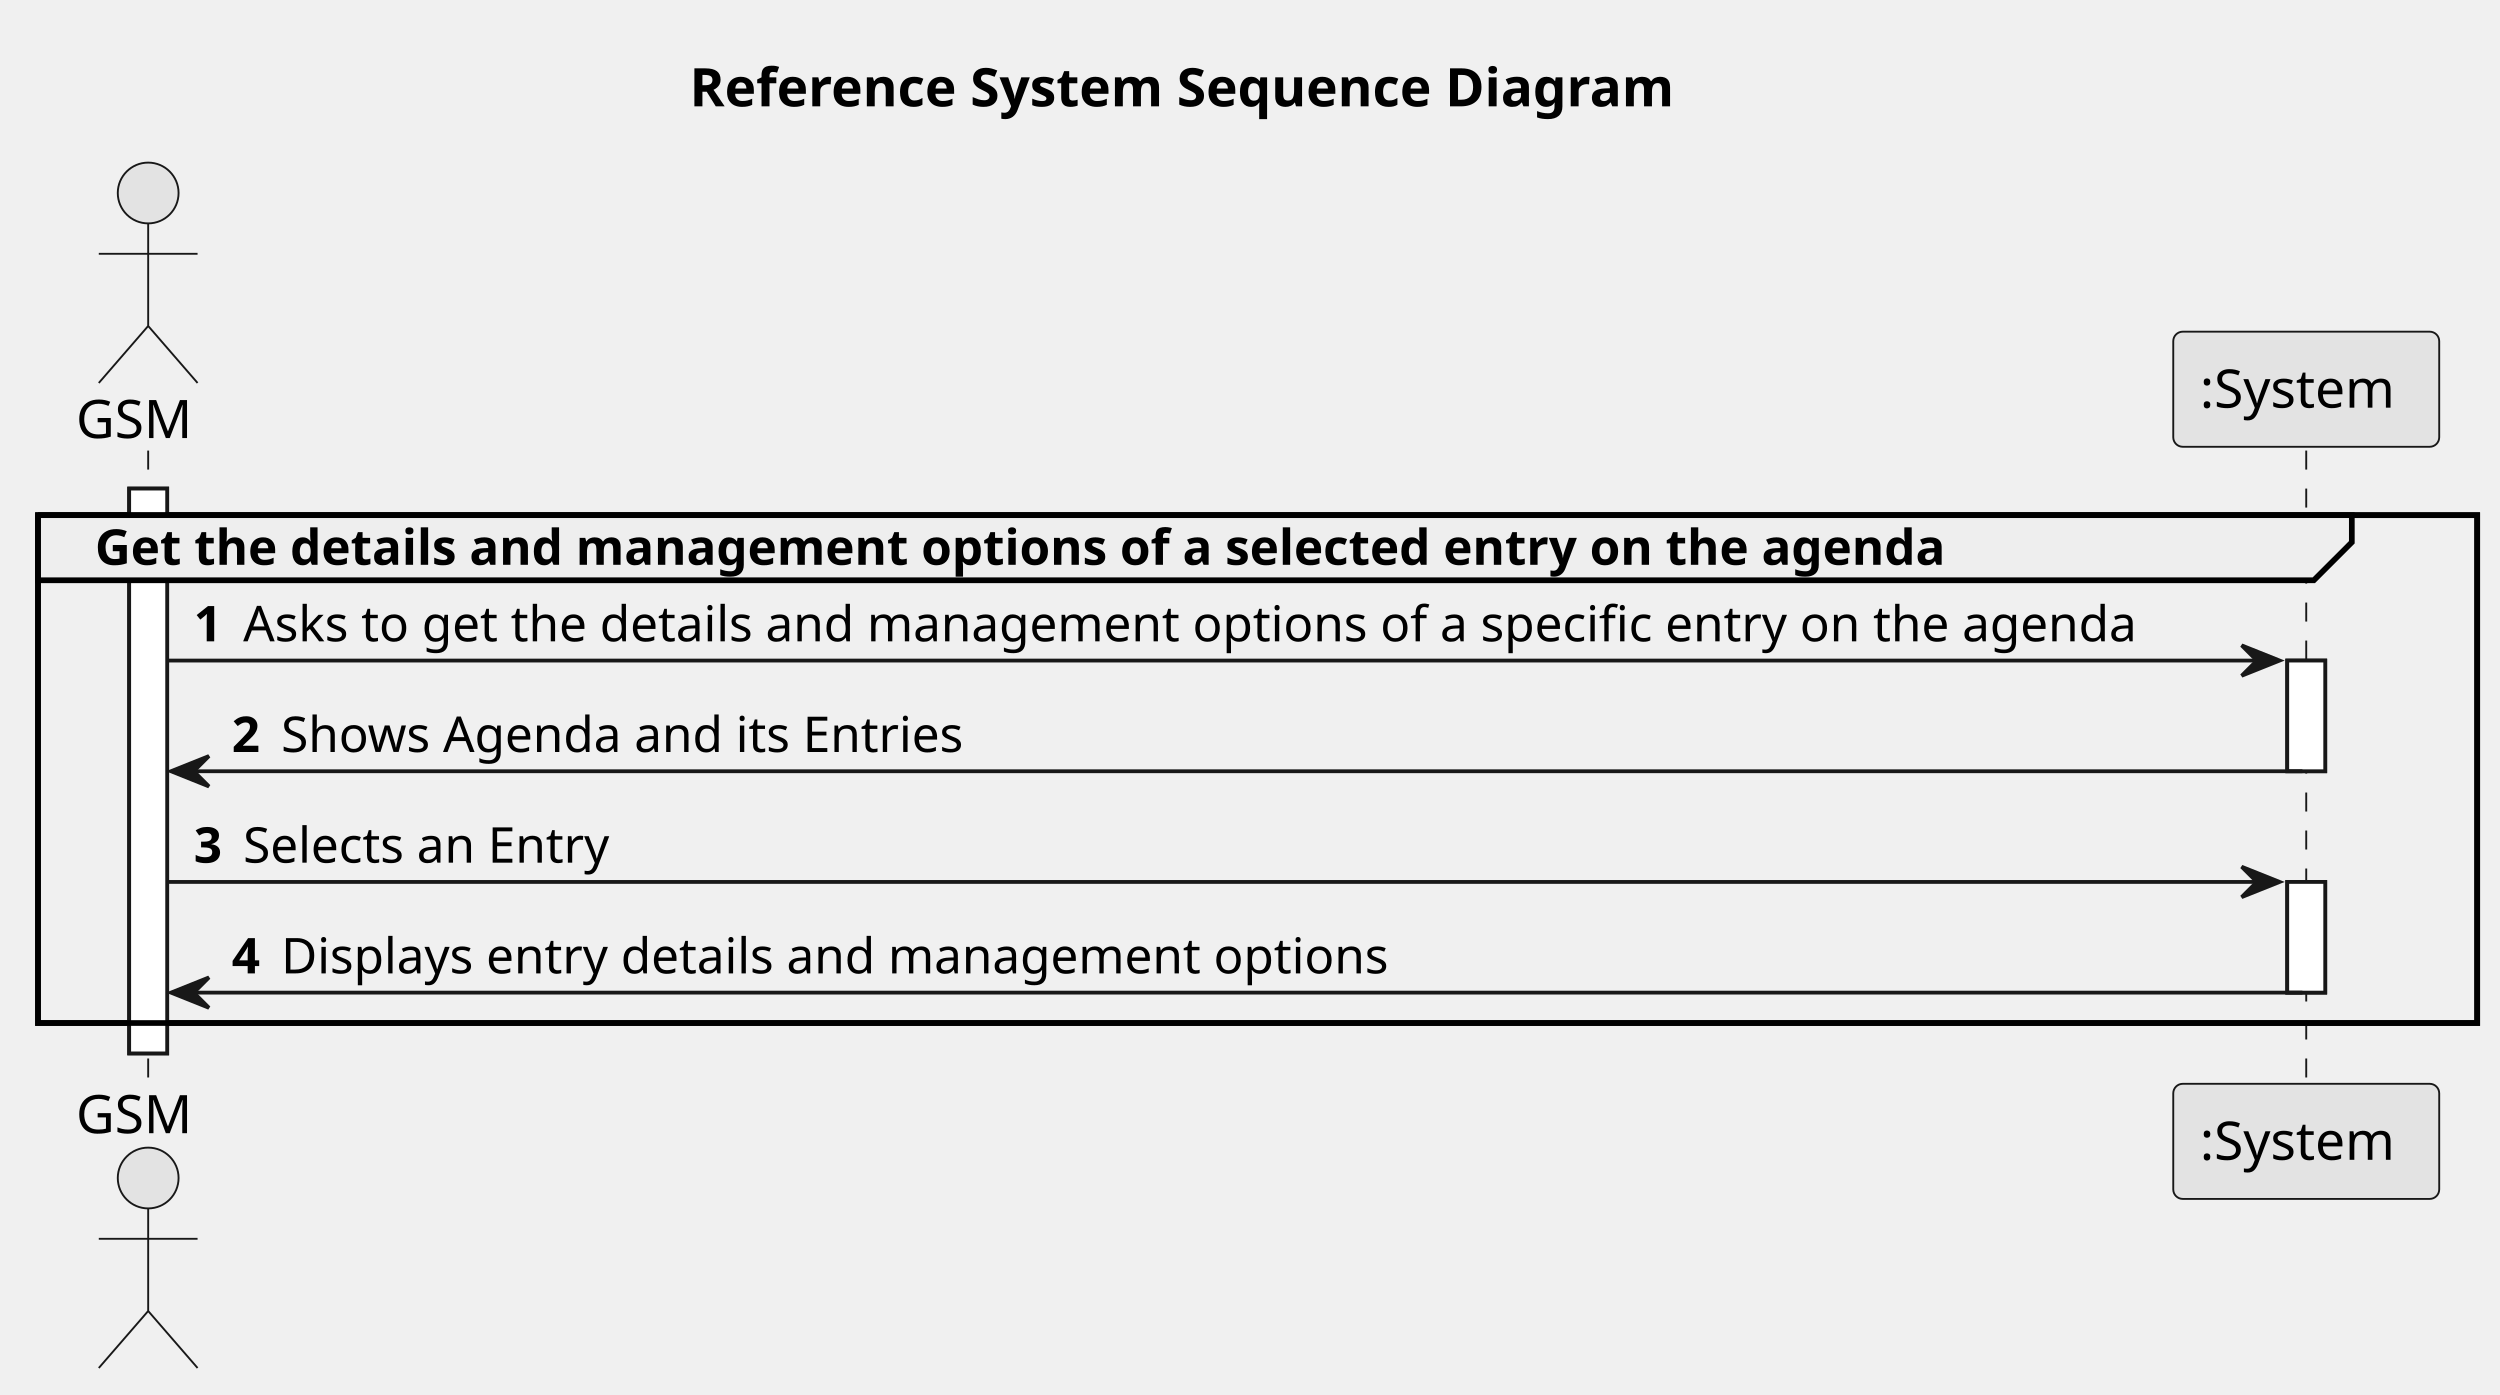
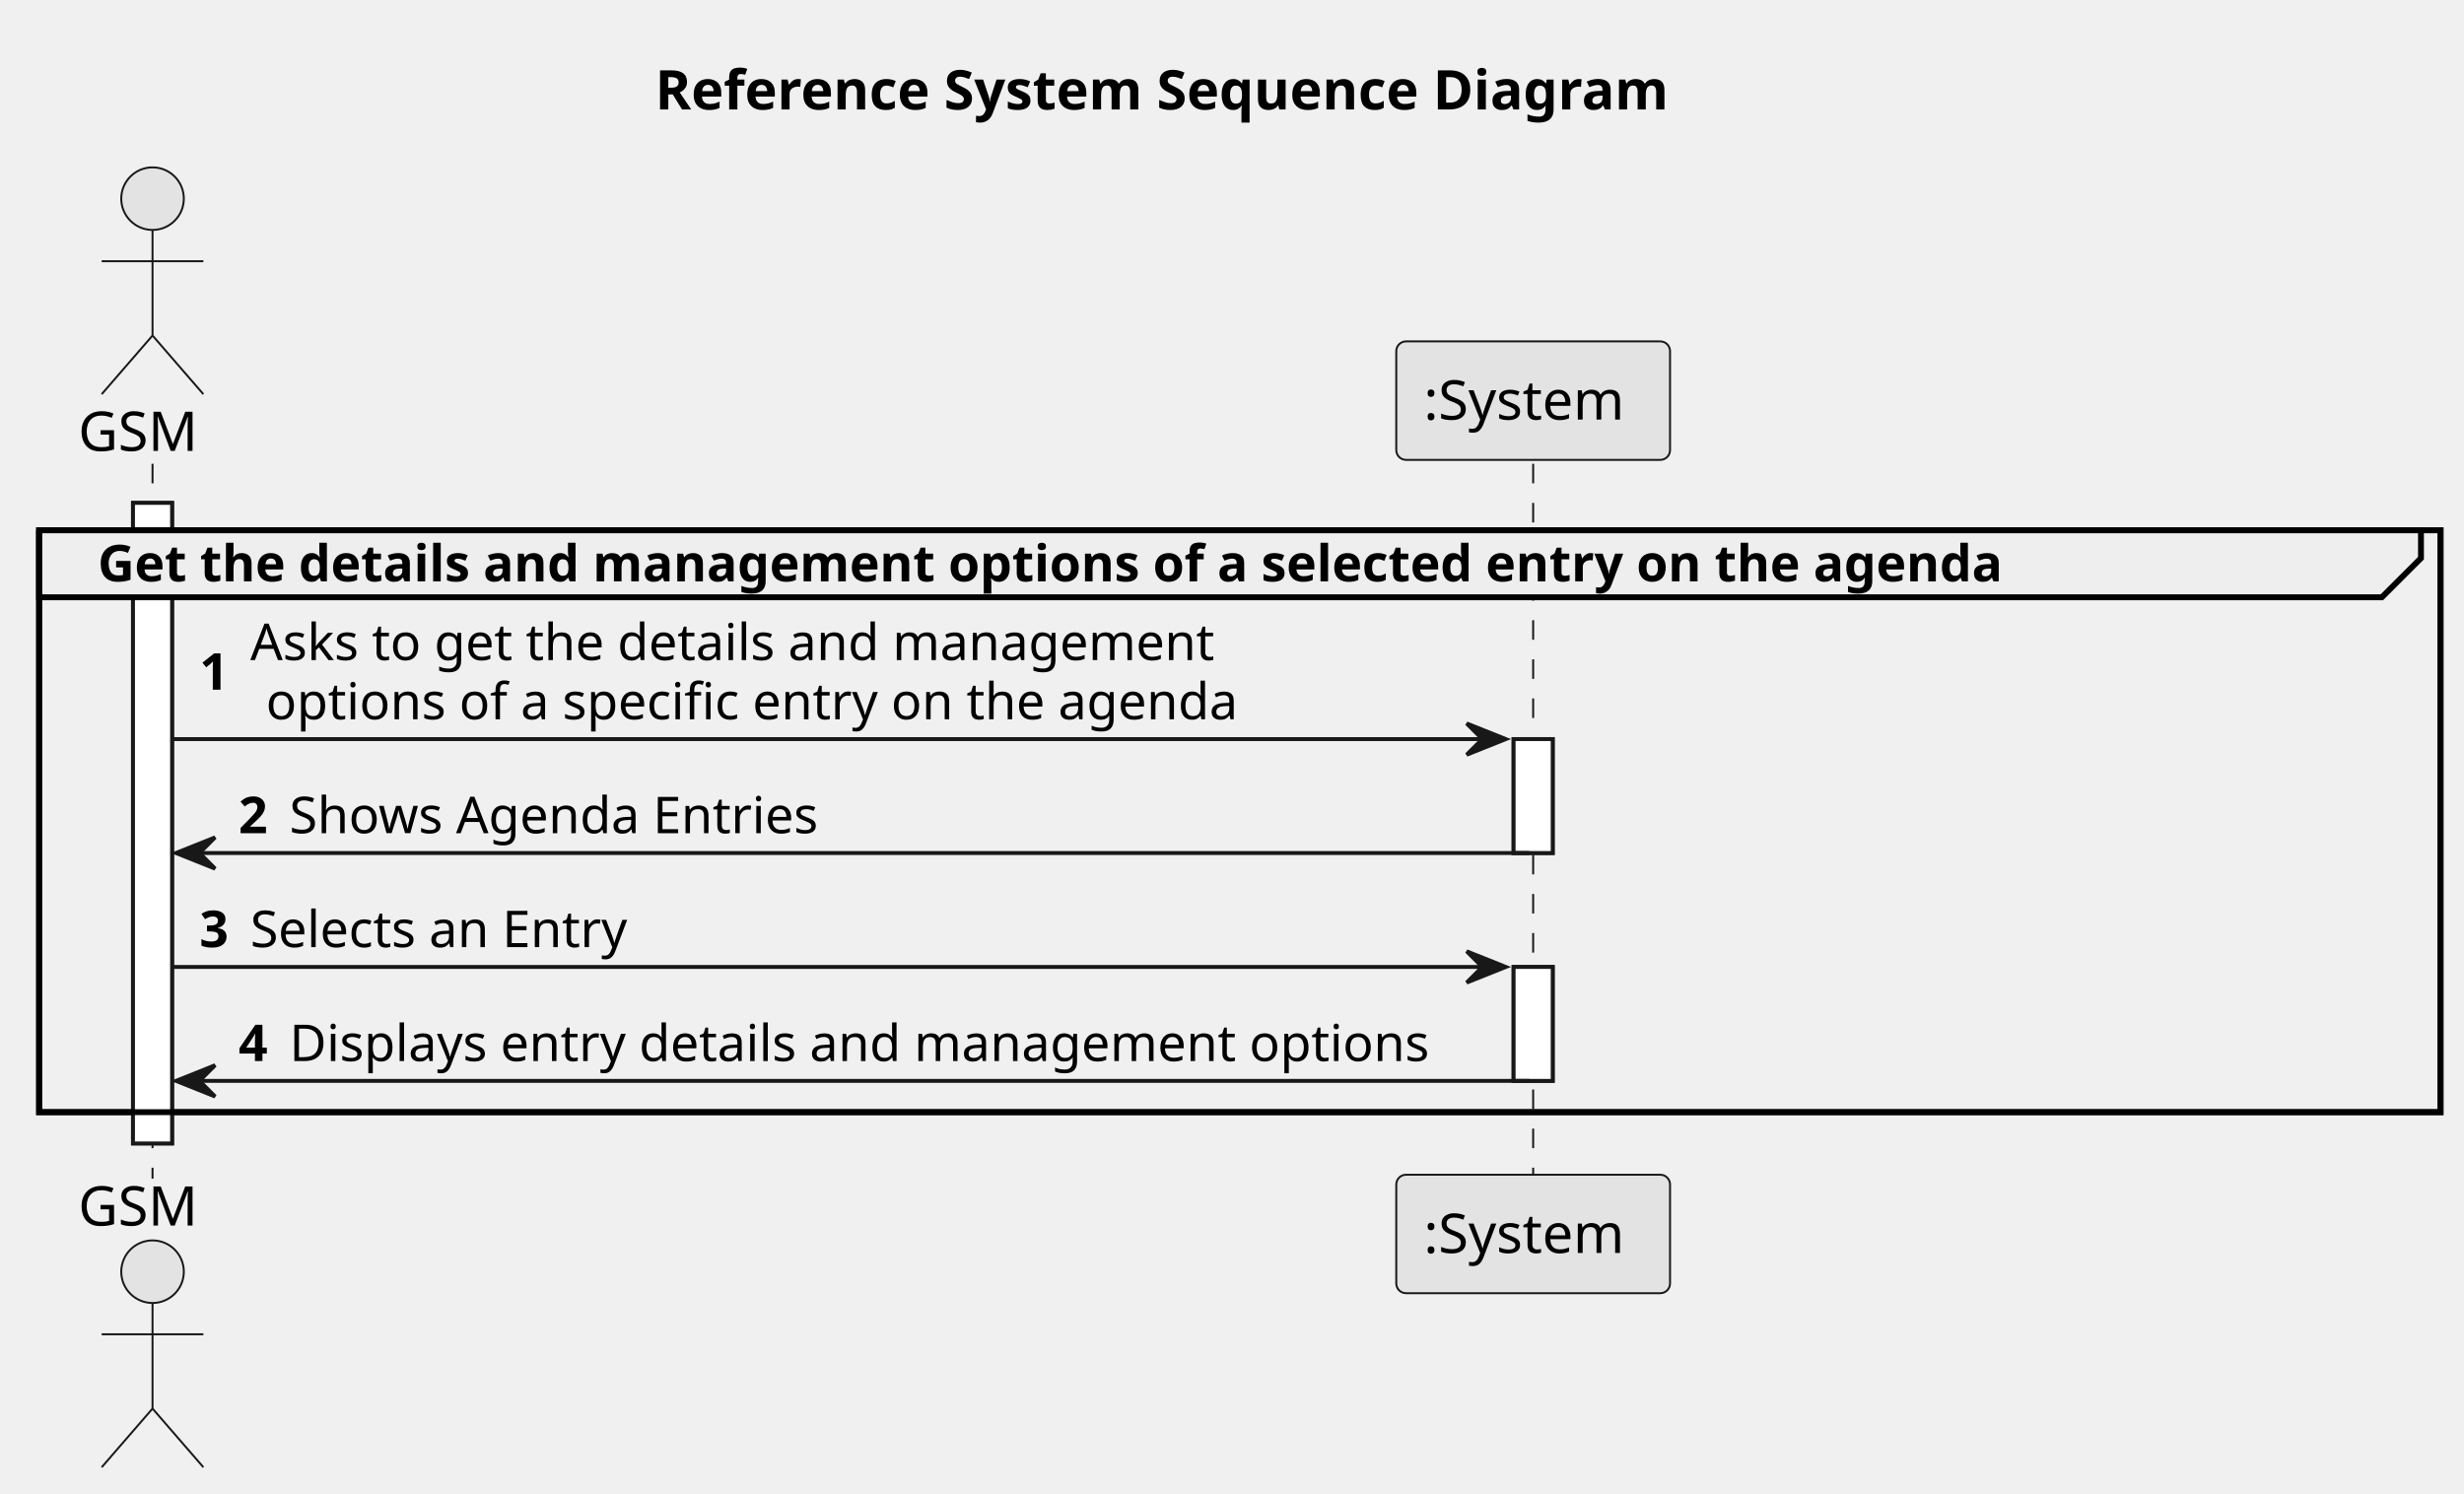
- <svg xmlns="http://www.w3.org/2000/svg" contentStyleType="text/css" height="367px" preserveAspectRatio="none" style="width:658px;height:367px;background:#FFFFFF;" version="1.1" viewBox="0 0 658 367" width="658px" zoomAndPan="magnify">
+ <svg xmlns="http://www.w3.org/2000/svg" contentStyleType="text/css" height="382px" preserveAspectRatio="none" style="width:630px;height:382px;background:#FFFFFF;" version="1.1" viewBox="0 0 630 382" width="630px" zoomAndPan="magnify">
  <defs />
  <g>
-     <text fill="#000000" font-family="sans-serif" font-size="14" font-weight="bold" lengthAdjust="spacing" textLength="298" x="181.5" y="27.995">Reference System Sequence Diagram</text>
-     <rect fill="#FFFFFF" height="148.664" style="stroke:#181818;stroke-width:1.0;" width="10" x="34" y="128.594" />
-     <rect fill="#FFFFFF" height="29.133" style="stroke:#181818;stroke-width:1.0;" width="10" x="602" y="173.859" />
-     <rect fill="#FFFFFF" height="29.133" style="stroke:#181818;stroke-width:1.0;" width="10" x="602" y="232.125" />
-     <rect fill="none" height="133.664" style="stroke:#000000;stroke-width:1.5;" width="642" x="10" y="135.594" />
-     <line style="stroke:#181818;stroke-width:0.5;stroke-dasharray:5.0,5.0;" x1="39" x2="39" y1="118.594" y2="286.258" />
-     <line style="stroke:#181818;stroke-width:0.5;stroke-dasharray:5.0,5.0;" x1="607" x2="607" y1="118.594" y2="286.258" />
+     <text fill="#000000" font-family="sans-serif" font-size="14" font-weight="bold" lengthAdjust="spacing" textLength="298" x="167.5" y="27.995">Reference System Sequence Diagram</text>
+     <rect fill="#FFFFFF" height="163.797" style="stroke:#181818;stroke-width:1.0;" width="10" x="34" y="128.594" />
+     <rect fill="#FFFFFF" height="29.133" style="stroke:#181818;stroke-width:1.0;" width="10" x="387" y="188.992" />
+     <rect fill="#FFFFFF" height="29.133" style="stroke:#181818;stroke-width:1.0;" width="10" x="387" y="247.258" />
+     <rect fill="none" height="148.797" style="stroke:#000000;stroke-width:1.5;" width="614" x="10" y="135.594" />
+     <line style="stroke:#181818;stroke-width:0.5;stroke-dasharray:5.0,5.0;" x1="39" x2="39" y1="118.594" y2="301.391" />
+     <line style="stroke:#181818;stroke-width:0.5;stroke-dasharray:5.0,5.0;" x1="392" x2="392" y1="118.594" y2="301.391" />
    <text fill="#000000" font-family="sans-serif" font-size="14" lengthAdjust="spacing" textLength="32" x="20" y="115.292">GSM</text>
    <ellipse cx="39" cy="50.797" fill="#E3E3E3" rx="8" ry="8" style="stroke:#181818;stroke-width:0.5;" />
    <path d="M39,58.797 L39,85.797 M26,66.797 L52,66.797 M39,85.797 L26,100.797 M39,85.797 L52,100.797 " fill="none" style="stroke:#181818;stroke-width:0.5;" />
-     <text fill="#000000" font-family="sans-serif" font-size="14" lengthAdjust="spacing" textLength="32" x="20" y="298.253">GSM</text>
-     <ellipse cx="39" cy="310.055" fill="#E3E3E3" rx="8" ry="8" style="stroke:#181818;stroke-width:0.5;" />
-     <path d="M39,318.055 L39,345.055 M26,326.055 L52,326.055 M39,345.055 L26,360.055 M39,345.055 L52,360.055 " fill="none" style="stroke:#181818;stroke-width:0.5;" />
-     <rect fill="#E3E3E3" height="30.297" rx="2.5" ry="2.5" style="stroke:#181818;stroke-width:0.5;" width="70" x="572" y="87.297" />
-     <text fill="#000000" font-family="sans-serif" font-size="14" lengthAdjust="spacing" textLength="56" x="579" y="107.292">:System</text>
-     <rect fill="#E3E3E3" height="30.297" rx="2.5" ry="2.5" style="stroke:#181818;stroke-width:0.5;" width="70" x="572" y="285.258" />
-     <text fill="#000000" font-family="sans-serif" font-size="14" lengthAdjust="spacing" textLength="56" x="579" y="305.253">:System</text>
-     <rect fill="#FFFFFF" height="148.664" style="stroke:#181818;stroke-width:1.0;" width="10" x="34" y="128.594" />
-     <rect fill="#FFFFFF" height="29.133" style="stroke:#181818;stroke-width:1.0;" width="10" x="602" y="173.859" />
-     <rect fill="#FFFFFF" height="29.133" style="stroke:#181818;stroke-width:1.0;" width="10" x="602" y="232.125" />
+     <text fill="#000000" font-family="sans-serif" font-size="14" lengthAdjust="spacing" textLength="32" x="20" y="313.386">GSM</text>
+     <ellipse cx="39" cy="325.188" fill="#E3E3E3" rx="8" ry="8" style="stroke:#181818;stroke-width:0.5;" />
+     <path d="M39,333.188 L39,360.188 M26,341.188 L52,341.188 M39,360.188 L26,375.188 M39,360.188 L52,375.188 " fill="none" style="stroke:#181818;stroke-width:0.5;" />
+     <rect fill="#E3E3E3" height="30.297" rx="2.5" ry="2.5" style="stroke:#181818;stroke-width:0.5;" width="70" x="357" y="87.297" />
+     <text fill="#000000" font-family="sans-serif" font-size="14" lengthAdjust="spacing" textLength="56" x="364" y="107.292">:System</text>
+     <rect fill="#E3E3E3" height="30.297" rx="2.5" ry="2.5" style="stroke:#181818;stroke-width:0.5;" width="70" x="357" y="300.391" />
+     <text fill="#000000" font-family="sans-serif" font-size="14" lengthAdjust="spacing" textLength="56" x="364" y="320.386">:System</text>
+     <rect fill="#FFFFFF" height="163.797" style="stroke:#181818;stroke-width:1.0;" width="10" x="34" y="128.594" />
+     <rect fill="#FFFFFF" height="29.133" style="stroke:#181818;stroke-width:1.0;" width="10" x="387" y="188.992" />
+     <rect fill="#FFFFFF" height="29.133" style="stroke:#181818;stroke-width:1.0;" width="10" x="387" y="247.258" />
    <path d="M10,135.594 L619,135.594 L619,142.727 L609,152.727 L10,152.727 L10,135.594 " fill="#EEEEEE" style="stroke:#000000;stroke-width:1.5;" />
-     <rect fill="none" height="133.664" style="stroke:#000000;stroke-width:1.5;" width="642" x="10" y="135.594" />
+     <rect fill="none" height="148.797" style="stroke:#000000;stroke-width:1.5;" width="614" x="10" y="135.594" />
    <text fill="#000000" font-family="sans-serif" font-size="13" font-weight="bold" lengthAdjust="spacing" textLength="564" x="25" y="148.661">Get the details and management options of a selected entry on the agenda</text>
-     <polygon fill="#181818" points="590,169.859,600,173.859,590,177.859,594,173.859" style="stroke:#181818;stroke-width:1.0;" />
-     <line style="stroke:#181818;stroke-width:1.0;" x1="44" x2="596" y1="173.859" y2="173.859" />
-     <text fill="#000000" font-family="sans-serif" font-size="13" font-weight="bold" lengthAdjust="spacing" textLength="9" x="51" y="168.793">1</text>
-     <text fill="#000000" font-family="sans-serif" font-size="13" lengthAdjust="spacing" textLength="526" x="64" y="168.793">Asks to get the details and management options of a specific entry on the agenda</text>
-     <polygon fill="#181818" points="55,198.992,45,202.992,55,206.992,51,202.992" style="stroke:#181818;stroke-width:1.0;" />
-     <line style="stroke:#181818;stroke-width:1.0;" x1="49" x2="606" y1="202.992" y2="202.992" />
-     <text fill="#000000" font-family="sans-serif" font-size="13" font-weight="bold" lengthAdjust="spacing" textLength="9" x="61" y="197.926">2</text>
-     <text fill="#000000" font-family="sans-serif" font-size="13" lengthAdjust="spacing" textLength="189" x="74" y="197.926">Shows Agenda and its Entries</text>
-     <polygon fill="#181818" points="590,228.125,600,232.125,590,236.125,594,232.125" style="stroke:#181818;stroke-width:1.0;" />
-     <line style="stroke:#181818;stroke-width:1.0;" x1="44" x2="596" y1="232.125" y2="232.125" />
-     <text fill="#000000" font-family="sans-serif" font-size="13" font-weight="bold" lengthAdjust="spacing" textLength="9" x="51" y="227.059">3</text>
-     <text fill="#000000" font-family="sans-serif" font-size="13" lengthAdjust="spacing" textLength="104" x="64" y="227.059">Selects an Entry</text>
-     <polygon fill="#181818" points="55,257.258,45,261.258,55,265.258,51,261.258" style="stroke:#181818;stroke-width:1.0;" />
-     <line style="stroke:#181818;stroke-width:1.0;" x1="49" x2="606" y1="261.258" y2="261.258" />
-     <text fill="#000000" font-family="sans-serif" font-size="13" font-weight="bold" lengthAdjust="spacing" textLength="9" x="61" y="256.192">4</text>
-     <text fill="#000000" font-family="sans-serif" font-size="13" lengthAdjust="spacing" textLength="306" x="74" y="256.192">Displays entry details and management options</text>
+     <polygon fill="#181818" points="375,184.992,385,188.992,375,192.992,379,188.992" style="stroke:#181818;stroke-width:1.0;" />
+     <line style="stroke:#181818;stroke-width:1.0;" x1="44" x2="381" y1="188.992" y2="188.992" />
+     <text fill="#000000" font-family="sans-serif" font-size="13" font-weight="bold" lengthAdjust="spacing" textLength="9" x="51" y="176.36">1</text>
+     <text fill="#000000" font-family="sans-serif" font-size="13" lengthAdjust="spacing" textLength="262" x="64" y="168.793">Asks to get the details and management</text>
+     <text fill="#000000" font-family="sans-serif" font-size="13" lengthAdjust="spacing" textLength="260" x="68" y="183.926">options of a specific entry on the agenda</text>
+     <polygon fill="#181818" points="55,214.125,45,218.125,55,222.125,51,218.125" style="stroke:#181818;stroke-width:1.0;" />
+     <line style="stroke:#181818;stroke-width:1.0;" x1="49" x2="391" y1="218.125" y2="218.125" />
+     <text fill="#000000" font-family="sans-serif" font-size="13" font-weight="bold" lengthAdjust="spacing" textLength="9" x="61" y="213.059">2</text>
+     <text fill="#000000" font-family="sans-serif" font-size="13" lengthAdjust="spacing" textLength="142" x="74" y="213.059">Shows Agenda Entries</text>
+     <polygon fill="#181818" points="375,243.258,385,247.258,375,251.258,379,247.258" style="stroke:#181818;stroke-width:1.0;" />
+     <line style="stroke:#181818;stroke-width:1.0;" x1="44" x2="381" y1="247.258" y2="247.258" />
+     <text fill="#000000" font-family="sans-serif" font-size="13" font-weight="bold" lengthAdjust="spacing" textLength="9" x="51" y="242.192">3</text>
+     <text fill="#000000" font-family="sans-serif" font-size="13" lengthAdjust="spacing" textLength="104" x="64" y="242.192">Selects an Entry</text>
+     <polygon fill="#181818" points="55,272.391,45,276.391,55,280.391,51,276.391" style="stroke:#181818;stroke-width:1.0;" />
+     <line style="stroke:#181818;stroke-width:1.0;" x1="49" x2="391" y1="276.391" y2="276.391" />
+     <text fill="#000000" font-family="sans-serif" font-size="13" font-weight="bold" lengthAdjust="spacing" textLength="9" x="61" y="271.325">4</text>
+     <text fill="#000000" font-family="sans-serif" font-size="13" lengthAdjust="spacing" textLength="306" x="74" y="271.325">Displays entry details and management options</text>
  </g>
</svg>
